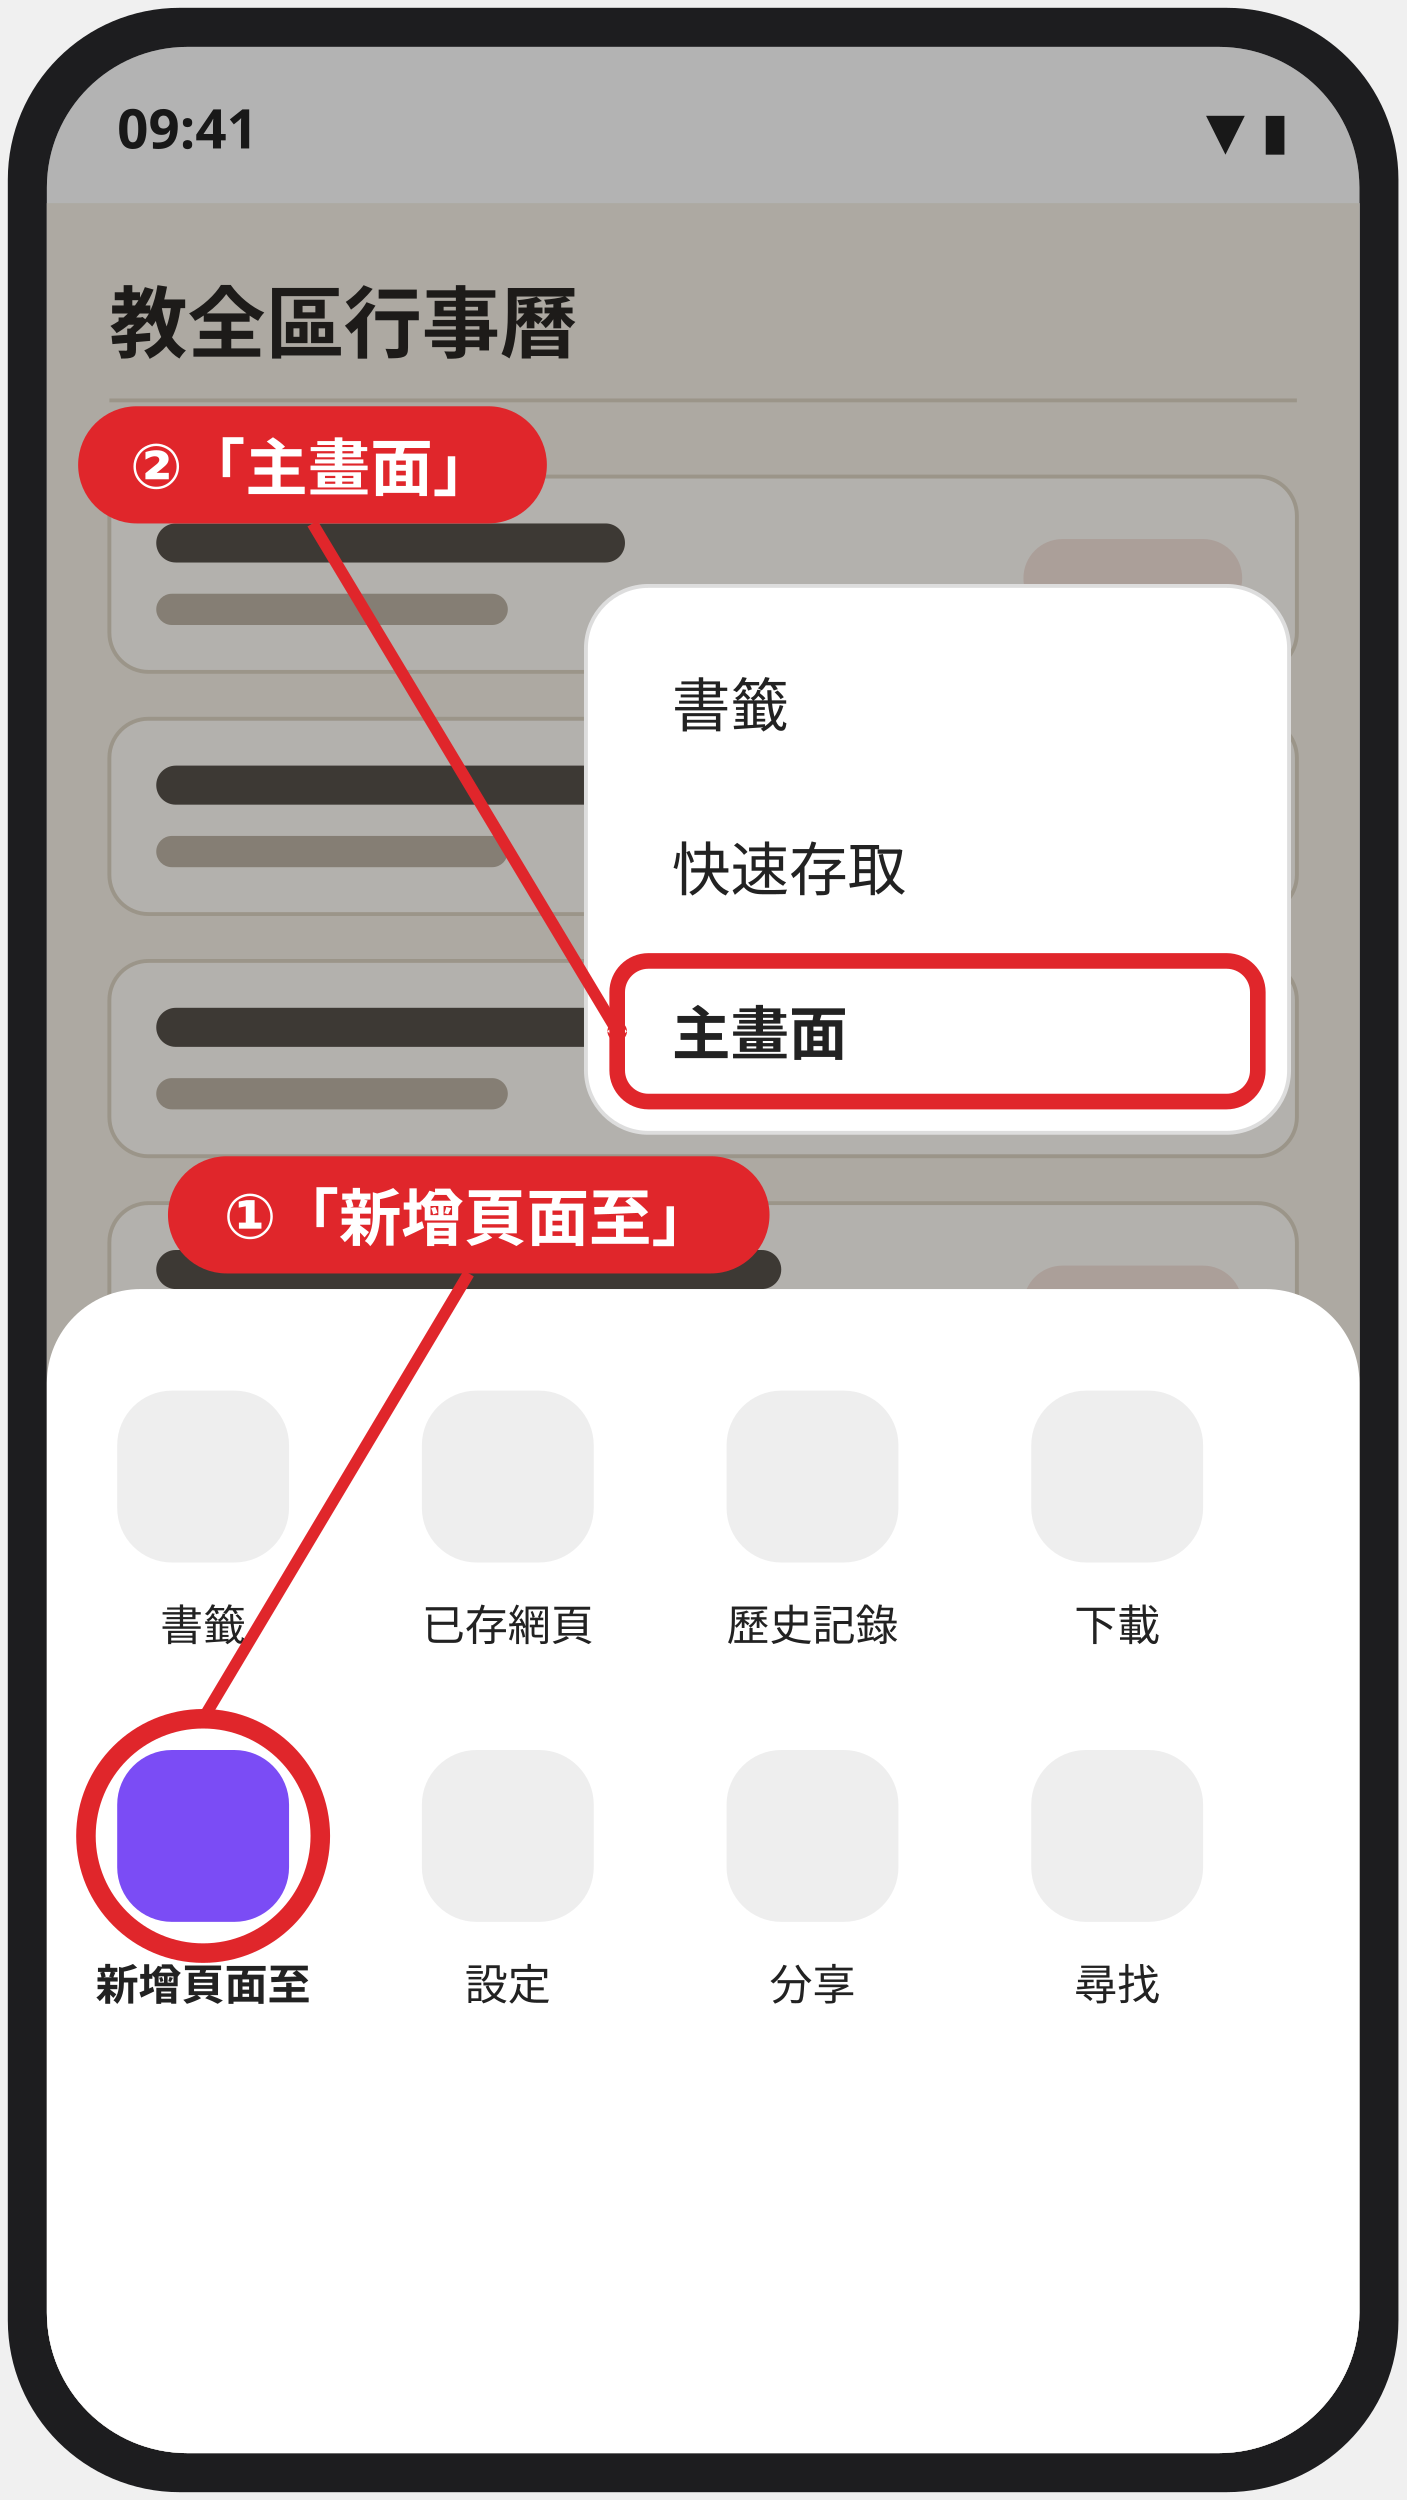
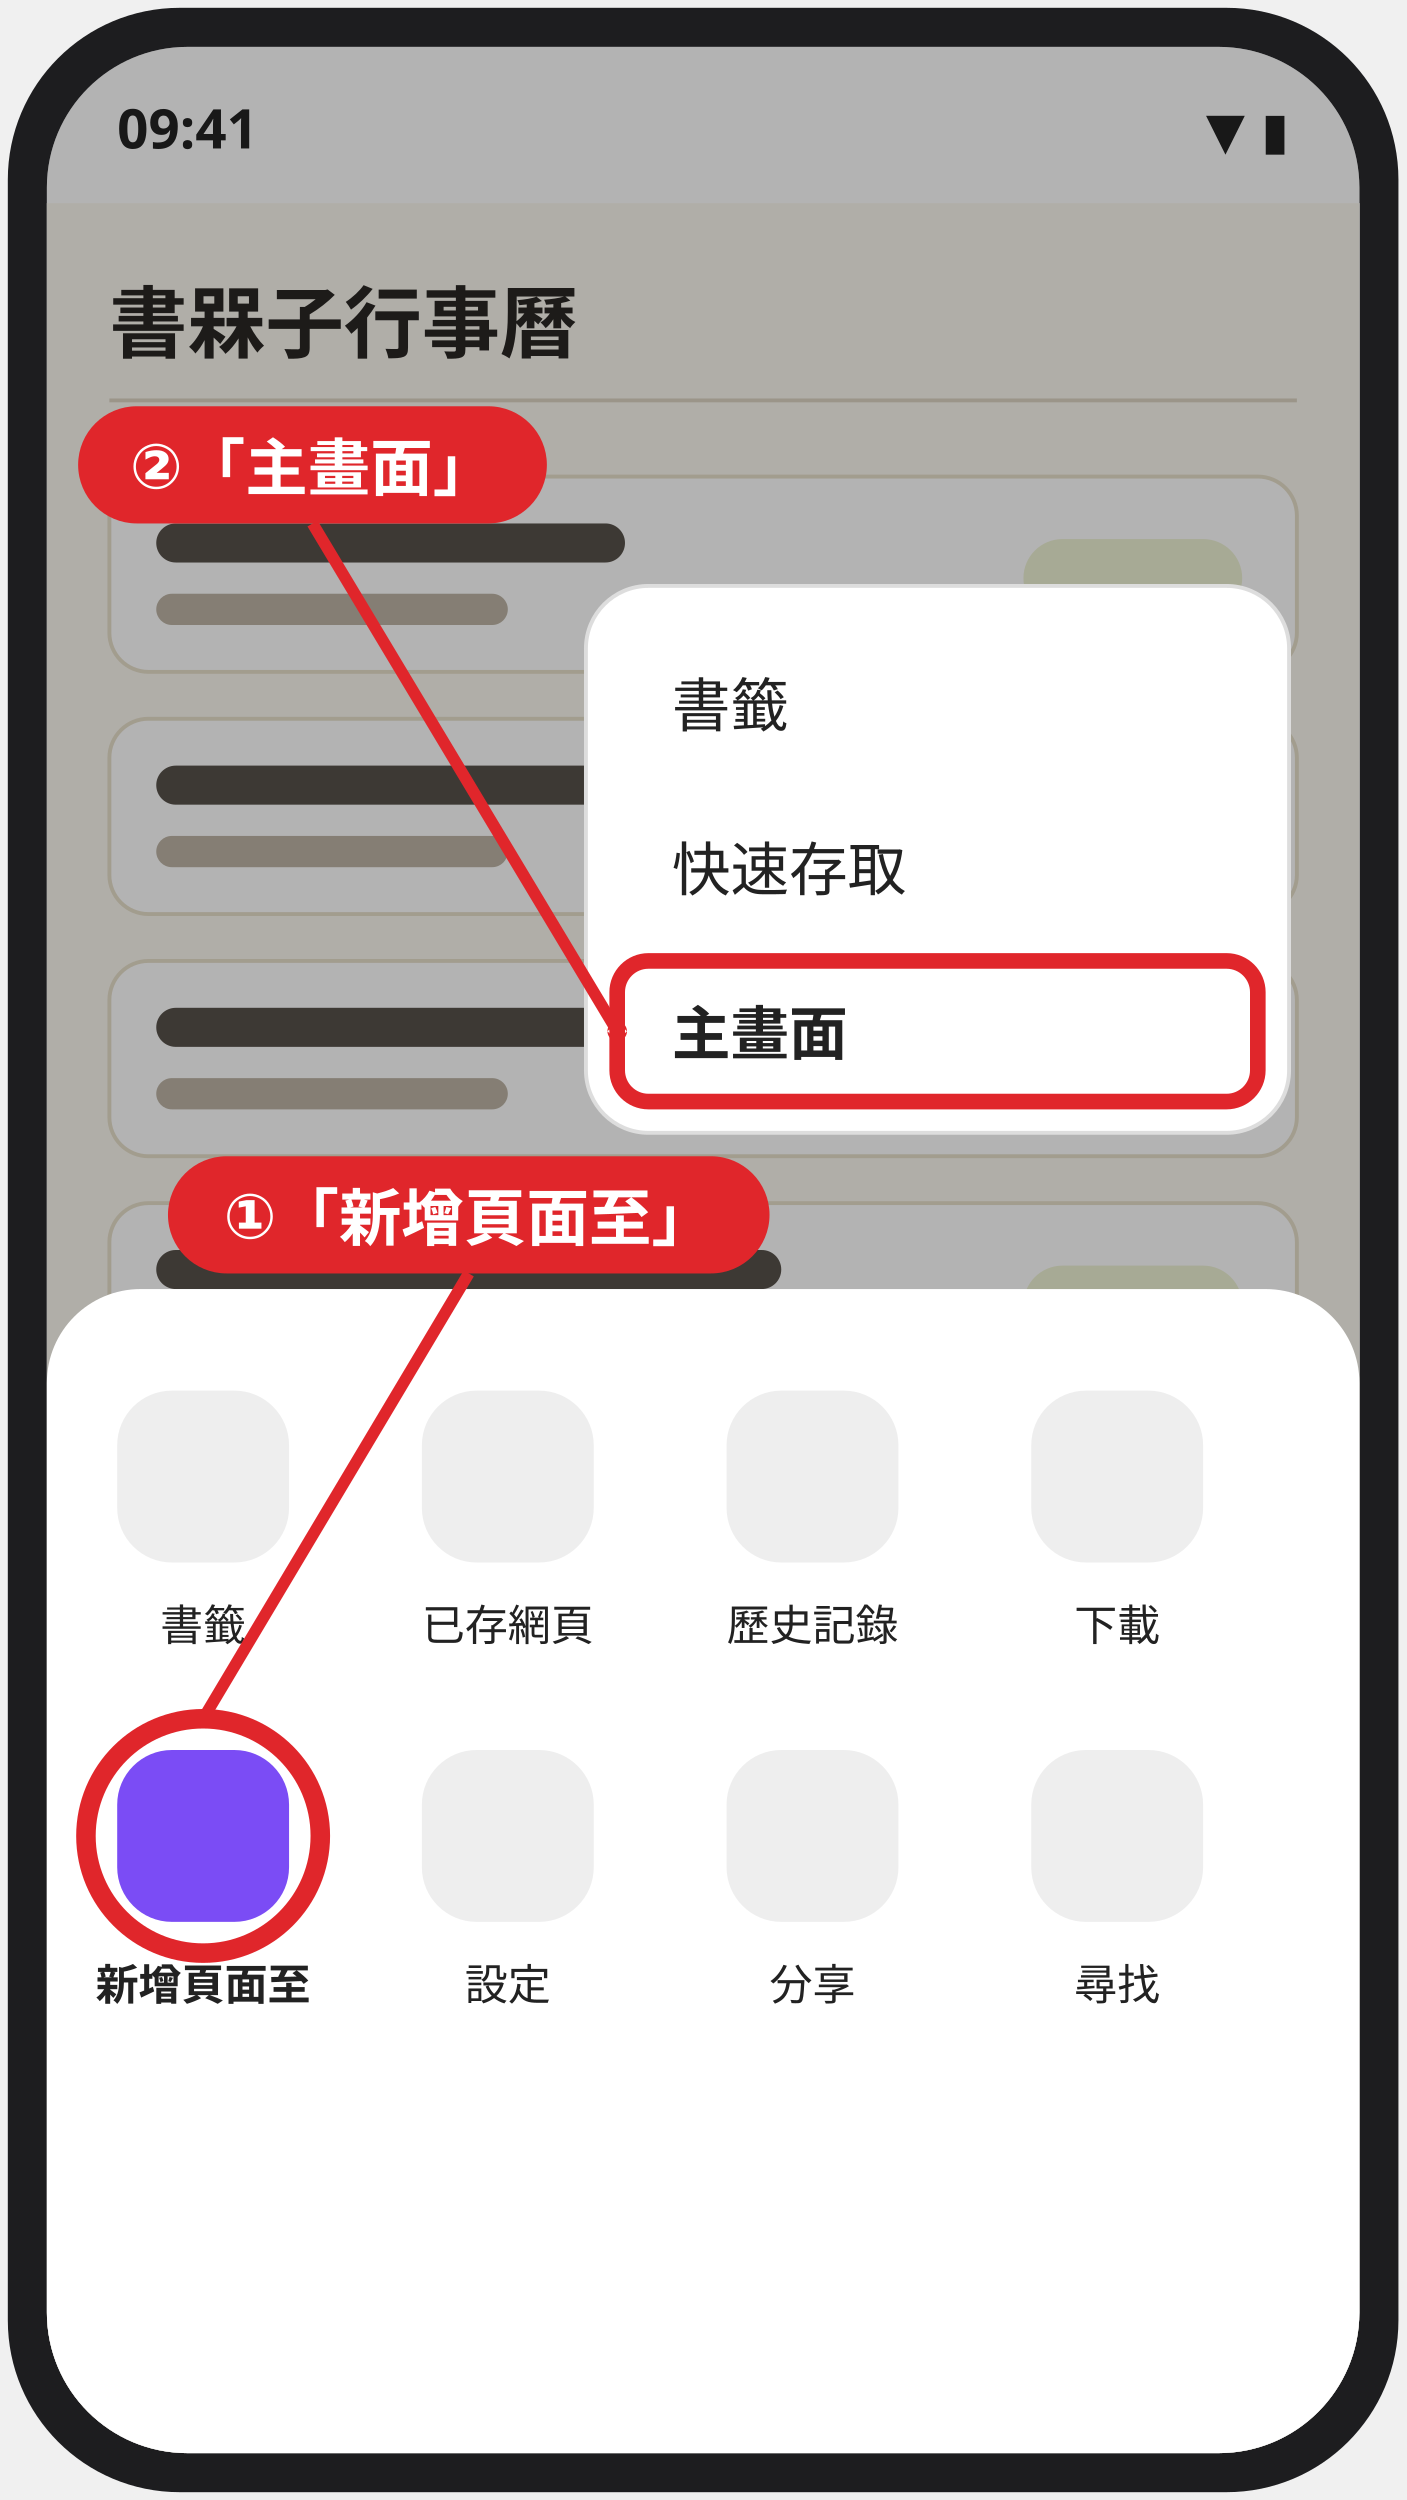
<svg xmlns="http://www.w3.org/2000/svg" viewBox="0 0 360 640" width="360" height="640" font-family="'PingFang TC','Noto Sans TC','Microsoft JhengHei',sans-serif">
  <rect x="2" y="2" width="356" height="636" rx="44" fill="#1d1d1f" />
  <rect x="12" y="12" width="336" height="616" rx="36" fill="#ffffff" />
  <clipPath id="scr">
    <rect x="12" y="12" width="336" height="616" rx="36" />
  </clipPath>
  <g clip-path="url(#scr)">
    <text x="30" y="38" font-size="14" fill="#222" font-weight="700" text-anchor="start">09:41</text>
    <text x="330" y="38" font-size="13" fill="#222" text-anchor="end">▼ ▮</text>
-     <rect x="12" y="52" width="336" height="576" fill="#f6f1e7" />
-     <text x="28" y="90" font-size="20" fill="#2a2724" font-weight="700" text-anchor="start">教全區行事曆</text>
+     <rect x="12" y="52" width="336" height="576" fill="#fbf8f0" />
+     <text x="28" y="90" font-size="20" fill="#2a2724" font-weight="700" text-anchor="start">書槑子行事曆</text>
    <rect x="28" y="102" width="304" height="1" fill="#ddd4c3" />
-     <rect x="28" y="122" width="304" height="50" rx="10" fill="#fffcf6" stroke="#ddd4c3" />
+     <rect x="28" y="122" width="304" height="50" rx="10" fill="#ffffff" stroke="#e7dfcb" />
    <rect x="40" y="134" width="120" height="10" rx="5" fill="#57514a" />
    <rect x="40" y="152" width="90" height="8" rx="4" fill="#bdb4a5" />
-     <rect x="262" y="138" width="56" height="20" rx="10" fill="#f4e2da" />
-     <rect x="28" y="184" width="304" height="50" rx="10" fill="#fffcf6" stroke="#ddd4c3" />
+     <rect x="262" y="138" width="56" height="20" rx="10" fill="#eef2d4" />
+     <rect x="28" y="184" width="304" height="50" rx="10" fill="#ffffff" stroke="#e7dfcb" />
    <rect x="40" y="196" width="160" height="10" rx="5" fill="#57514a" />
    <rect x="40" y="214" width="90" height="8" rx="4" fill="#bdb4a5" />
-     <rect x="262" y="200" width="56" height="20" rx="10" fill="#f4e2da" />
-     <rect x="28" y="246" width="304" height="50" rx="10" fill="#fffcf6" stroke="#ddd4c3" />
+     <rect x="262" y="200" width="56" height="20" rx="10" fill="#eef2d4" />
+     <rect x="28" y="246" width="304" height="50" rx="10" fill="#ffffff" stroke="#e7dfcb" />
    <rect x="40" y="258" width="120" height="10" rx="5" fill="#57514a" />
    <rect x="40" y="276" width="90" height="8" rx="4" fill="#bdb4a5" />
-     <rect x="262" y="262" width="56" height="20" rx="10" fill="#f4e2da" />
-     <rect x="28" y="308" width="304" height="50" rx="10" fill="#fffcf6" stroke="#ddd4c3" />
+     <rect x="262" y="262" width="56" height="20" rx="10" fill="#eef2d4" />
+     <rect x="28" y="308" width="304" height="50" rx="10" fill="#ffffff" stroke="#e7dfcb" />
    <rect x="40" y="320" width="160" height="10" rx="5" fill="#57514a" />
    <rect x="40" y="338" width="90" height="8" rx="4" fill="#bdb4a5" />
-     <rect x="262" y="324" width="56" height="20" rx="10" fill="#f4e2da" />
+     <rect x="262" y="324" width="56" height="20" rx="10" fill="#eef2d4" />
    <rect x="12" y="12" width="336" height="616" fill="#000" opacity=".3" />
    <rect x="12" y="330" width="336" height="298" rx="24" fill="#fff" />
    <rect x="30" y="356" width="44" height="44" rx="14" fill="#eeeeee" />
    <text x="52" y="420" font-size="11" fill="#222" text-anchor="middle">書籤</text>
    <rect x="108" y="356" width="44" height="44" rx="14" fill="#eeeeee" />
    <text x="130" y="420" font-size="11" fill="#222" text-anchor="middle">已存網頁</text>
    <rect x="186" y="356" width="44" height="44" rx="14" fill="#eeeeee" />
    <text x="208" y="420" font-size="11" fill="#222" text-anchor="middle">歷史記錄</text>
    <rect x="264" y="356" width="44" height="44" rx="14" fill="#eeeeee" />
    <text x="286" y="420" font-size="11" fill="#222" text-anchor="middle">下載</text>
    <rect x="30" y="448" width="44" height="44" rx="14" fill="#7b4cf5" />
    <text x="52" y="512" font-size="11" fill="#222" font-weight="700" text-anchor="middle">新增頁面至</text>
    <rect x="108" y="448" width="44" height="44" rx="14" fill="#eeeeee" />
    <text x="130" y="512" font-size="11" fill="#222" text-anchor="middle">設定</text>
    <rect x="186" y="448" width="44" height="44" rx="14" fill="#eeeeee" />
    <text x="208" y="512" font-size="11" fill="#222" text-anchor="middle">分享</text>
    <rect x="264" y="448" width="44" height="44" rx="14" fill="#eeeeee" />
    <text x="286" y="512" font-size="11" fill="#222" text-anchor="middle">尋找</text>
    <circle cx="52" cy="470" r="30" fill="none" stroke="#e0262b" stroke-width="5" />
    <line x1="120" y1="326" x2="52" y2="440" stroke="#e0262b" stroke-width="3" />
    <rect x="43" y="296" width="154" height="30" rx="15" fill="#e0262b" />
    <text x="120" y="317" font-size="16" fill="#fff" font-weight="700" text-anchor="middle">①「新增頁面至」</text>
    <rect x="150" y="150" width="180" height="140" rx="16" fill="#fff" stroke="#ddd" />
    <text x="172" y="186" font-size="15" fill="#222" text-anchor="start">書籤</text>
    <text x="172" y="228" font-size="15" fill="#222" text-anchor="start">快速存取</text>
    <text x="172" y="270" font-size="15" fill="#222" font-weight="700" text-anchor="start">主畫面</text>
    <rect x="158" y="246" width="164" height="36" rx="8" fill="none" stroke="#e0262b" stroke-width="4" />
    <circle cx="158" cy="264" r="0.01" fill="none" stroke="#e0262b" stroke-width="5" />
    <line x1="80" y1="134" x2="158" y2="263.99" stroke="#e0262b" stroke-width="3" />
    <rect x="20" y="104" width="120" height="30" rx="15" fill="#e0262b" />
    <text x="80" y="125" font-size="16" fill="#fff" font-weight="700" text-anchor="middle">②「主畫面」</text>
  </g>
</svg>
